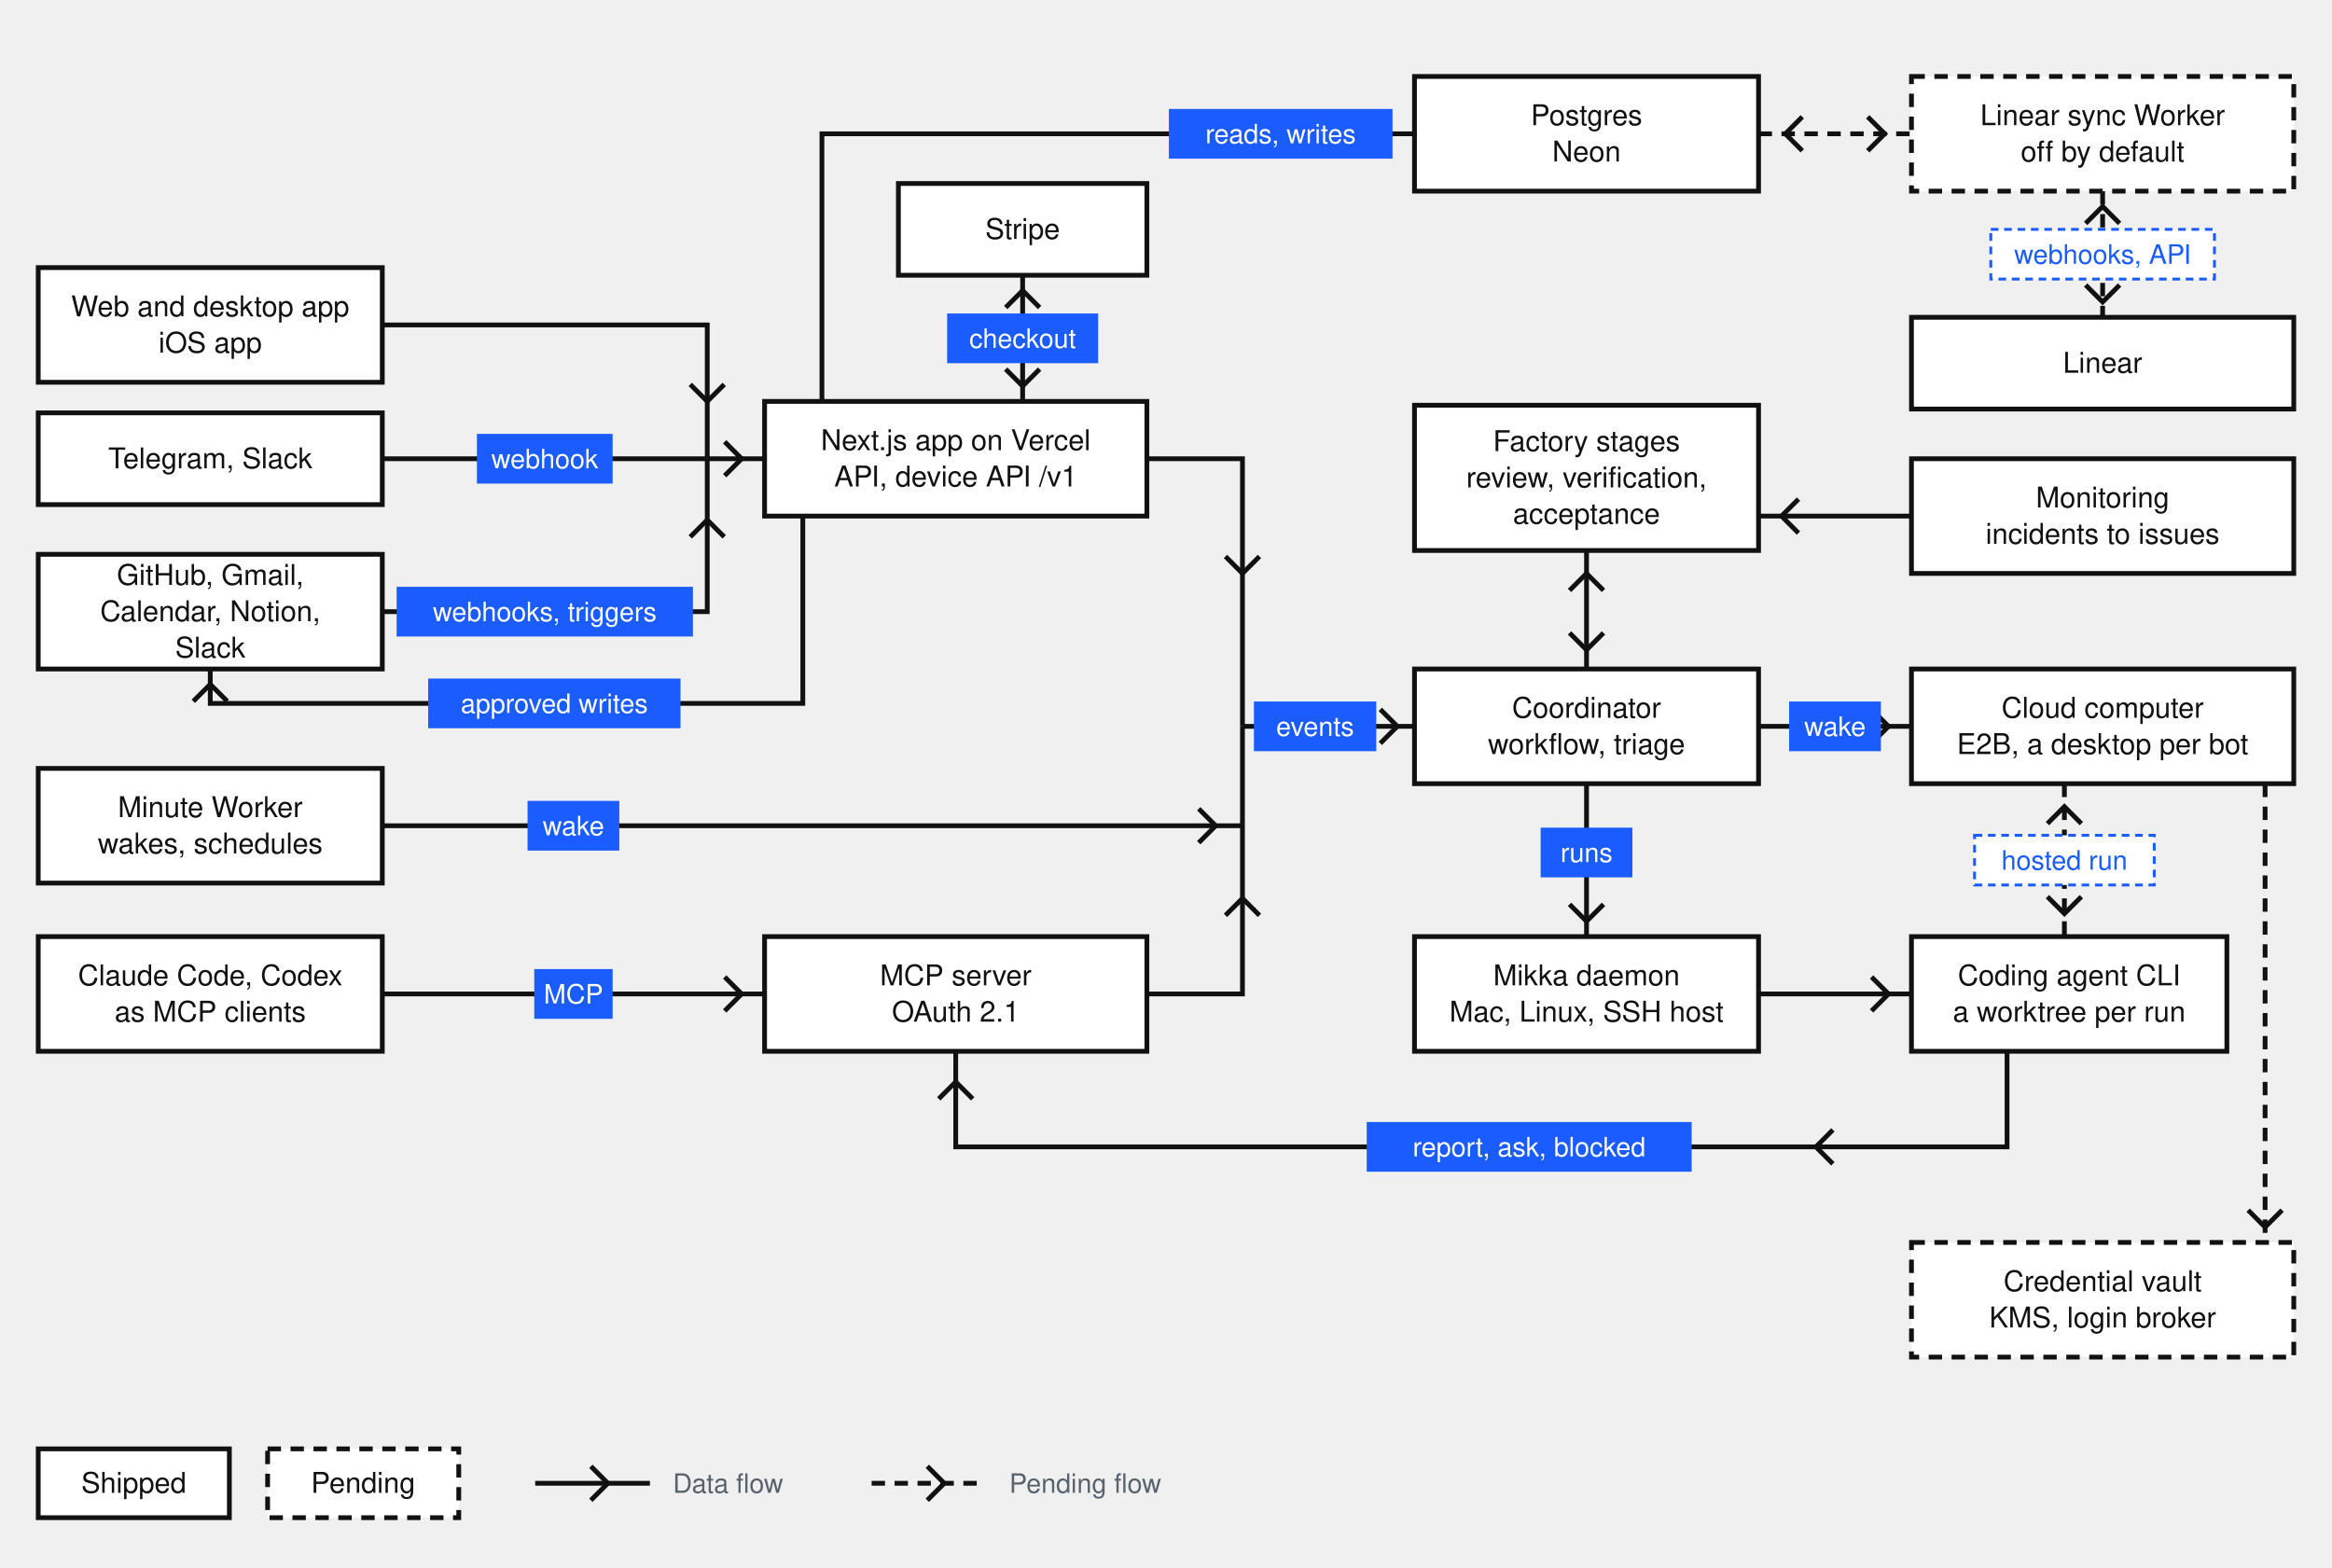
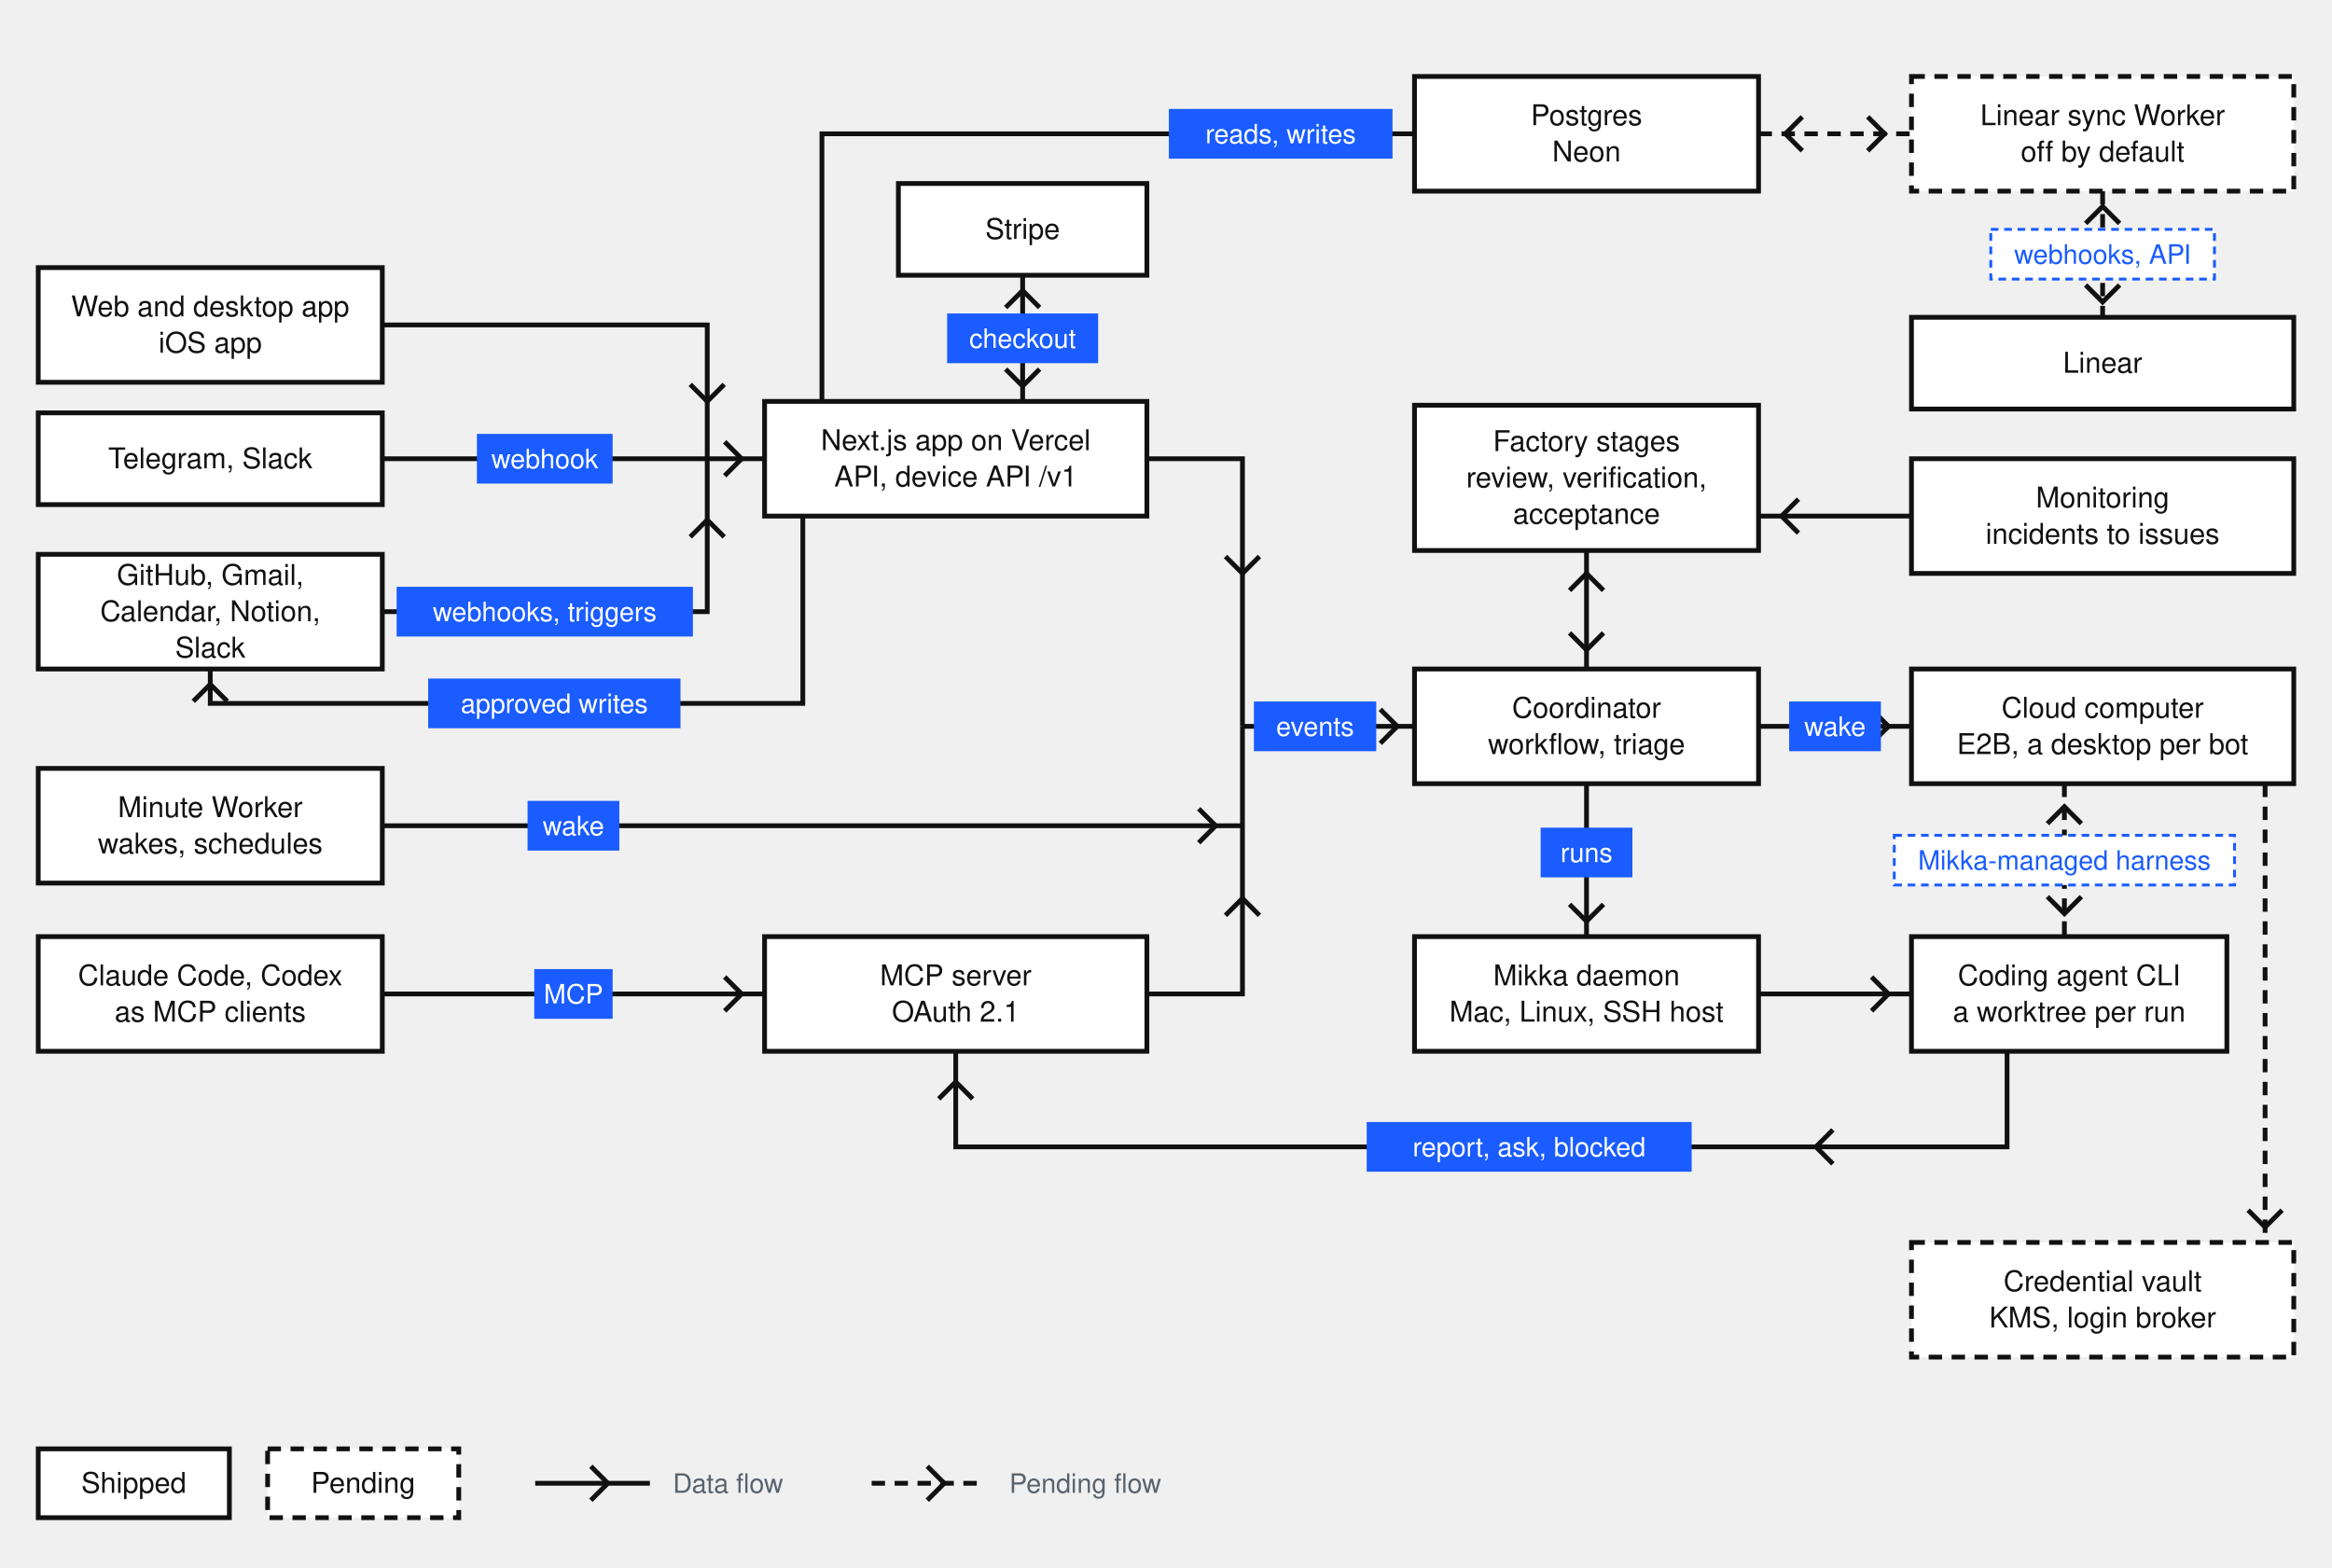
<svg xmlns="http://www.w3.org/2000/svg" width="1220" height="820" viewBox="0 0 1220 820" font-family="-apple-system, BlinkMacSystemFont, &quot;Segoe UI&quot;, Helvetica, Arial, &quot;PingFang SC&quot;, &quot;Noto Sans CJK SC&quot;, &quot;Microsoft YaHei&quot;, sans-serif" role="img" aria-label="Mikka architecture">
  <path d="M200 170 L370 170 L370 240" fill="none" stroke="#111111" stroke-width="2.5" />
  <path d="M362 202 L370 210 L378 202" fill="none" stroke="#111111" stroke-width="2.5" stroke-linecap="square" stroke-linejoin="miter" />
  <path d="M200 320 L370 320 L370 240" fill="none" stroke="#111111" stroke-width="2.5" />
  <path d="M362 280 L370 272 L378 280" fill="none" stroke="#111111" stroke-width="2.5" stroke-linecap="square" stroke-linejoin="miter" />
  <path d="M200 240 L400 240" fill="none" stroke="#111111" stroke-width="2.5" />
  <path d="M380 232 L388 240 L380 248" fill="none" stroke="#111111" stroke-width="2.5" stroke-linecap="square" stroke-linejoin="miter" />
  <rect x="249.5" y="227" width="71" height="26" fill="#1a5cff" />
  <text x="285" y="245" text-anchor="middle" font-size="14" fill="#ffffff">webhook</text>
  <rect x="207.5" y="307" width="155" height="26" fill="#1a5cff" />
  <text x="285" y="325" text-anchor="middle" font-size="14" fill="#ffffff">webhooks, triggers</text>
  <path d="M420 270 L420 368 L110 368 L110 350" fill="none" stroke="#111111" stroke-width="2.5" />
  <path d="M102 366 L110 358 L118 366" fill="none" stroke="#111111" stroke-width="2.5" stroke-linecap="square" stroke-linejoin="miter" />
  <rect x="224" y="355" width="132" height="26" fill="#1a5cff" />
  <text x="290" y="373" text-anchor="middle" font-size="14" fill="#ffffff">approved writes</text>
  <path d="M535 144 L535 210" fill="none" stroke="#111111" stroke-width="2.5" />
  <path d="M527 194 L535 202 L543 194" fill="none" stroke="#111111" stroke-width="2.5" stroke-linecap="square" stroke-linejoin="miter" />
  <path d="M527 160 L535 152 L543 160" fill="none" stroke="#111111" stroke-width="2.5" stroke-linecap="square" stroke-linejoin="miter" />
  <rect x="495.5" y="164" width="79" height="26" fill="#1a5cff" />
  <text x="535" y="182" text-anchor="middle" font-size="14" fill="#ffffff">checkout</text>
  <path d="M200 520 L400 520" fill="none" stroke="#111111" stroke-width="2.5" />
  <path d="M380 512 L388 520 L380 528" fill="none" stroke="#111111" stroke-width="2.5" stroke-linecap="square" stroke-linejoin="miter" />
  <rect x="279.5" y="507" width="41" height="26" fill="#1a5cff" />
  <text x="300" y="525" text-anchor="middle" font-size="14" fill="#ffffff">MCP</text>
  <path d="M430 210 L430 70 L740 70" fill="none" stroke="#111111" stroke-width="2.5" />
  <path d="M720 62 L728 70 L720 78" fill="none" stroke="#111111" stroke-width="2.5" stroke-linecap="square" stroke-linejoin="miter" />
  <rect x="611.5" y="57" width="117" height="26" fill="#1a5cff" />
  <text x="670" y="75" text-anchor="middle" font-size="14" fill="#ffffff">reads, writes</text>
  <path d="M920 70 L1000 70" fill="none" stroke="#111111" stroke-width="2.5" stroke-dasharray="7 5" />
  <path d="M942 62 L934 70 L942 78" fill="none" stroke="#111111" stroke-width="2.5" stroke-linecap="square" stroke-linejoin="miter" />
  <path d="M978 62 L986 70 L978 78" fill="none" stroke="#111111" stroke-width="2.5" stroke-linecap="square" stroke-linejoin="miter" />
  <path d="M1100 100 L1100 166" fill="none" stroke="#111111" stroke-width="2.5" stroke-dasharray="7 5" />
  <path d="M1092 150 L1100 158 L1108 150" fill="none" stroke="#111111" stroke-width="2.5" stroke-linecap="square" stroke-linejoin="miter" />
  <path d="M1092 116 L1100 108 L1108 116" fill="none" stroke="#111111" stroke-width="2.5" stroke-linecap="square" stroke-linejoin="miter" />
  <rect x="1041.5" y="120" width="117" height="26" fill="#ffffff" stroke="#1a5cff" stroke-width="1.5" stroke-dasharray="4 3" />
  <text x="1100" y="138" text-anchor="middle" font-size="14" fill="#1a5cff">webhooks, API</text>
  <path d="M600 240 L650 240 L650 380" fill="none" stroke="#111111" stroke-width="2.5" />
  <path d="M642 292 L650 300 L658 292" fill="none" stroke="#111111" stroke-width="2.5" stroke-linecap="square" stroke-linejoin="miter" />
  <path d="M600 520 L650 520 L650 380" fill="none" stroke="#111111" stroke-width="2.5" />
  <path d="M642 478 L650 470 L658 478" fill="none" stroke="#111111" stroke-width="2.5" stroke-linecap="square" stroke-linejoin="miter" />
  <path d="M650 380 L740 380" fill="none" stroke="#111111" stroke-width="2.5" />
  <path d="M723 372 L731 380 L723 388" fill="none" stroke="#111111" stroke-width="2.5" stroke-linecap="square" stroke-linejoin="miter" />
  <rect x="656" y="367" width="64" height="26" fill="#1a5cff" />
  <text x="688" y="385" text-anchor="middle" font-size="14" fill="#ffffff">events</text>
  <path d="M200 432 L650 432" fill="none" stroke="#111111" stroke-width="2.5" />
  <path d="M628 424 L636 432 L628 440" fill="none" stroke="#111111" stroke-width="2.5" stroke-linecap="square" stroke-linejoin="miter" />
  <rect x="276" y="419" width="48" height="26" fill="#1a5cff" />
  <text x="300" y="437" text-anchor="middle" font-size="14" fill="#ffffff">wake</text>
  <path d="M830 288 L830 350" fill="none" stroke="#111111" stroke-width="2.5" />
  <path d="M822 308 L830 300 L838 308" fill="none" stroke="#111111" stroke-width="2.5" stroke-linecap="square" stroke-linejoin="miter" />
  <path d="M822 332 L830 340 L838 332" fill="none" stroke="#111111" stroke-width="2.5" stroke-linecap="square" stroke-linejoin="miter" />
  <path d="M1000 270 L920 270" fill="none" stroke="#111111" stroke-width="2.5" />
  <path d="M940 262 L932 270 L940 278" fill="none" stroke="#111111" stroke-width="2.5" stroke-linecap="square" stroke-linejoin="miter" />
  <path d="M920 380 L1000 380" fill="none" stroke="#111111" stroke-width="2.5" />
  <path d="M980 372 L988 380 L980 388" fill="none" stroke="#111111" stroke-width="2.5" stroke-linecap="square" stroke-linejoin="miter" />
  <rect x="936" y="367" width="48" height="26" fill="#1a5cff" />
  <text x="960" y="385" text-anchor="middle" font-size="14" fill="#ffffff">wake</text>
  <path d="M830 410 L830 490" fill="none" stroke="#111111" stroke-width="2.5" />
  <path d="M822 474 L830 482 L838 474" fill="none" stroke="#111111" stroke-width="2.5" stroke-linecap="square" stroke-linejoin="miter" />
  <rect x="806" y="433" width="48" height="26" fill="#1a5cff" />
  <text x="830" y="451" text-anchor="middle" font-size="14" fill="#ffffff">runs</text>
  <path d="M920 520 L1000 520" fill="none" stroke="#111111" stroke-width="2.5" />
  <path d="M980 512 L988 520 L980 528" fill="none" stroke="#111111" stroke-width="2.5" stroke-linecap="square" stroke-linejoin="miter" />
  <path d="M1080 410 L1080 490" fill="none" stroke="#111111" stroke-width="2.5" stroke-dasharray="7 5" />
  <path d="M1072 430 L1080 422 L1088 430" fill="none" stroke="#111111" stroke-width="2.5" stroke-linecap="square" stroke-linejoin="miter" />
  <path d="M1072 470 L1080 478 L1088 470" fill="none" stroke="#111111" stroke-width="2.5" stroke-linecap="square" stroke-linejoin="miter" />
-   <rect x="1033" y="437" width="94" height="26" fill="#ffffff" stroke="#1a5cff" stroke-width="1.5" stroke-dasharray="4 3" />
-   <text x="1080" y="455" text-anchor="middle" font-size="14" fill="#1a5cff">hosted run</text>
+   <rect x="991" y="437" width="178" height="26" fill="#ffffff" stroke="#1a5cff" stroke-width="1.5" stroke-dasharray="4 3" />
+   <text x="1080" y="455" text-anchor="middle" font-size="14" fill="#1a5cff">Mikka-managed harness</text>
  <path d="M1185 410 L1185 650" fill="none" stroke="#111111" stroke-width="2.5" stroke-dasharray="7 5" />
  <path d="M1177 634 L1185 642 L1193 634" fill="none" stroke="#111111" stroke-width="2.5" stroke-linecap="square" stroke-linejoin="miter" />
  <path d="M1050 550 L1050 600 L500 600 L500 550" fill="none" stroke="#111111" stroke-width="2.5" />
  <path d="M958 592 L950 600 L958 608" fill="none" stroke="#111111" stroke-width="2.5" stroke-linecap="square" stroke-linejoin="miter" />
  <path d="M492 574 L500 566 L508 574" fill="none" stroke="#111111" stroke-width="2.5" stroke-linecap="square" stroke-linejoin="miter" />
  <rect x="715" y="587" width="170" height="26" fill="#1a5cff" />
  <text x="800" y="605" text-anchor="middle" font-size="14" fill="#ffffff">report, ask, blocked</text>
  <rect x="20" y="140" width="180" height="60" fill="#ffffff" stroke="#111111" stroke-width="2.5" />
  <text x="110" y="165.5" text-anchor="middle" font-size="15" fill="#111111">Web and desktop app</text>
  <text x="110" y="184.5" text-anchor="middle" font-size="15" fill="#111111">iOS app</text>
  <rect x="20" y="216" width="180" height="48" fill="#ffffff" stroke="#111111" stroke-width="2.5" />
  <text x="110" y="245" text-anchor="middle" font-size="15" fill="#111111">Telegram, Slack</text>
  <rect x="20" y="290" width="180" height="60" fill="#ffffff" stroke="#111111" stroke-width="2.5" />
  <text x="110" y="306" text-anchor="middle" font-size="15" fill="#111111">GitHub, Gmail,</text>
  <text x="110" y="325" text-anchor="middle" font-size="15" fill="#111111">Calendar, Notion,</text>
  <text x="110" y="344" text-anchor="middle" font-size="15" fill="#111111">Slack</text>
  <rect x="20" y="402" width="180" height="60" fill="#ffffff" stroke="#111111" stroke-width="2.5" />
  <text x="110" y="427.5" text-anchor="middle" font-size="15" fill="#111111">Minute Worker</text>
  <text x="110" y="446.5" text-anchor="middle" font-size="15" fill="#111111">wakes, schedules</text>
  <rect x="20" y="490" width="180" height="60" fill="#ffffff" stroke="#111111" stroke-width="2.5" />
  <text x="110" y="515.5" text-anchor="middle" font-size="15" fill="#111111">Claude Code, Codex</text>
  <text x="110" y="534.5" text-anchor="middle" font-size="15" fill="#111111">as MCP clients</text>
  <rect x="470" y="96" width="130" height="48" fill="#ffffff" stroke="#111111" stroke-width="2.5" />
  <text x="535" y="125" text-anchor="middle" font-size="15" fill="#111111">Stripe</text>
  <rect x="400" y="210" width="200" height="60" fill="#ffffff" stroke="#111111" stroke-width="2.5" />
  <text x="500" y="235.5" text-anchor="middle" font-size="15" fill="#111111">Next.js app on Vercel</text>
  <text x="500" y="254.5" text-anchor="middle" font-size="15" fill="#111111">API, device API /v1</text>
  <rect x="400" y="490" width="200" height="60" fill="#ffffff" stroke="#111111" stroke-width="2.5" />
  <text x="500" y="515.5" text-anchor="middle" font-size="15" fill="#111111">MCP server</text>
  <text x="500" y="534.5" text-anchor="middle" font-size="15" fill="#111111">OAuth 2.1</text>
  <rect x="740" y="40" width="180" height="60" fill="#ffffff" stroke="#111111" stroke-width="2.5" />
  <text x="830" y="65.5" text-anchor="middle" font-size="15" fill="#111111">Postgres</text>
  <text x="830" y="84.5" text-anchor="middle" font-size="15" fill="#111111">Neon</text>
  <rect x="740" y="212" width="180" height="76" fill="#ffffff" stroke="#111111" stroke-width="2.5" />
  <text x="830" y="236" text-anchor="middle" font-size="15" fill="#111111">Factory stages</text>
  <text x="830" y="255" text-anchor="middle" font-size="15" fill="#111111">review, verification,</text>
  <text x="830" y="274" text-anchor="middle" font-size="15" fill="#111111">acceptance</text>
  <rect x="740" y="350" width="180" height="60" fill="#ffffff" stroke="#111111" stroke-width="2.5" />
  <text x="830" y="375.5" text-anchor="middle" font-size="15" fill="#111111">Coordinator</text>
  <text x="830" y="394.5" text-anchor="middle" font-size="15" fill="#111111">workflow, triage</text>
  <rect x="740" y="490" width="180" height="60" fill="#ffffff" stroke="#111111" stroke-width="2.5" />
  <text x="830" y="515.5" text-anchor="middle" font-size="15" fill="#111111">Mikka daemon</text>
  <text x="830" y="534.5" text-anchor="middle" font-size="15" fill="#111111">Mac, Linux, SSH host</text>
  <rect x="1000" y="40" width="200" height="60" fill="#ffffff" stroke="#111111" stroke-width="2.5" stroke-dasharray="7 5" />
  <text x="1100" y="65.5" text-anchor="middle" font-size="15" fill="#111111">Linear sync Worker</text>
  <text x="1100" y="84.5" text-anchor="middle" font-size="15" fill="#111111">off by default</text>
  <rect x="1000" y="166" width="200" height="48" fill="#ffffff" stroke="#111111" stroke-width="2.5" />
  <text x="1100" y="195" text-anchor="middle" font-size="15" fill="#111111">Linear</text>
  <rect x="1000" y="240" width="200" height="60" fill="#ffffff" stroke="#111111" stroke-width="2.5" />
  <text x="1100" y="265.5" text-anchor="middle" font-size="15" fill="#111111">Monitoring</text>
  <text x="1100" y="284.5" text-anchor="middle" font-size="15" fill="#111111">incidents to issues</text>
  <rect x="1000" y="350" width="200" height="60" fill="#ffffff" stroke="#111111" stroke-width="2.5" />
  <text x="1100" y="375.5" text-anchor="middle" font-size="15" fill="#111111">Cloud computer</text>
  <text x="1100" y="394.5" text-anchor="middle" font-size="15" fill="#111111">E2B, a desktop per bot</text>
  <rect x="1000" y="490" width="165" height="60" fill="#ffffff" stroke="#111111" stroke-width="2.5" />
  <text x="1082.5" y="515.5" text-anchor="middle" font-size="15" fill="#111111">Coding agent CLI</text>
  <text x="1082.5" y="534.5" text-anchor="middle" font-size="15" fill="#111111">a worktree per run</text>
  <rect x="1000" y="650" width="200" height="60" fill="#ffffff" stroke="#111111" stroke-width="2.5" stroke-dasharray="7 5" />
  <text x="1100" y="675.5" text-anchor="middle" font-size="15" fill="#111111">Credential vault</text>
  <text x="1100" y="694.5" text-anchor="middle" font-size="15" fill="#111111">KMS, login broker</text>
  <rect x="20" y="758" width="100" height="36" fill="#ffffff" stroke="#111111" stroke-width="2.5" />
  <text x="70" y="781" text-anchor="middle" font-size="15" fill="#111111">Shipped</text>
  <rect x="140" y="758" width="100" height="36" fill="#ffffff" stroke="#111111" stroke-width="2.5" stroke-dasharray="7 5" />
  <text x="190" y="781" text-anchor="middle" font-size="15" fill="#111111">Pending</text>
  <path d="M280 776 L340 776" fill="none" stroke="#111111" stroke-width="2.5" />
  <path d="M310 768 L318 776 L310 784" fill="none" stroke="#111111" stroke-width="2.5" stroke-linecap="square" stroke-linejoin="miter" />
  <text x="352" y="781" font-size="14" fill="#59636e">Data flow</text>
  <path d="M456 776 L516 776" fill="none" stroke="#111111" stroke-width="2.5" stroke-dasharray="7 5" />
  <path d="M486 768 L494 776 L486 784" fill="none" stroke="#111111" stroke-width="2.5" stroke-linecap="square" stroke-linejoin="miter" />
  <text x="528" y="781" font-size="14" fill="#59636e">Pending flow</text>
</svg>
